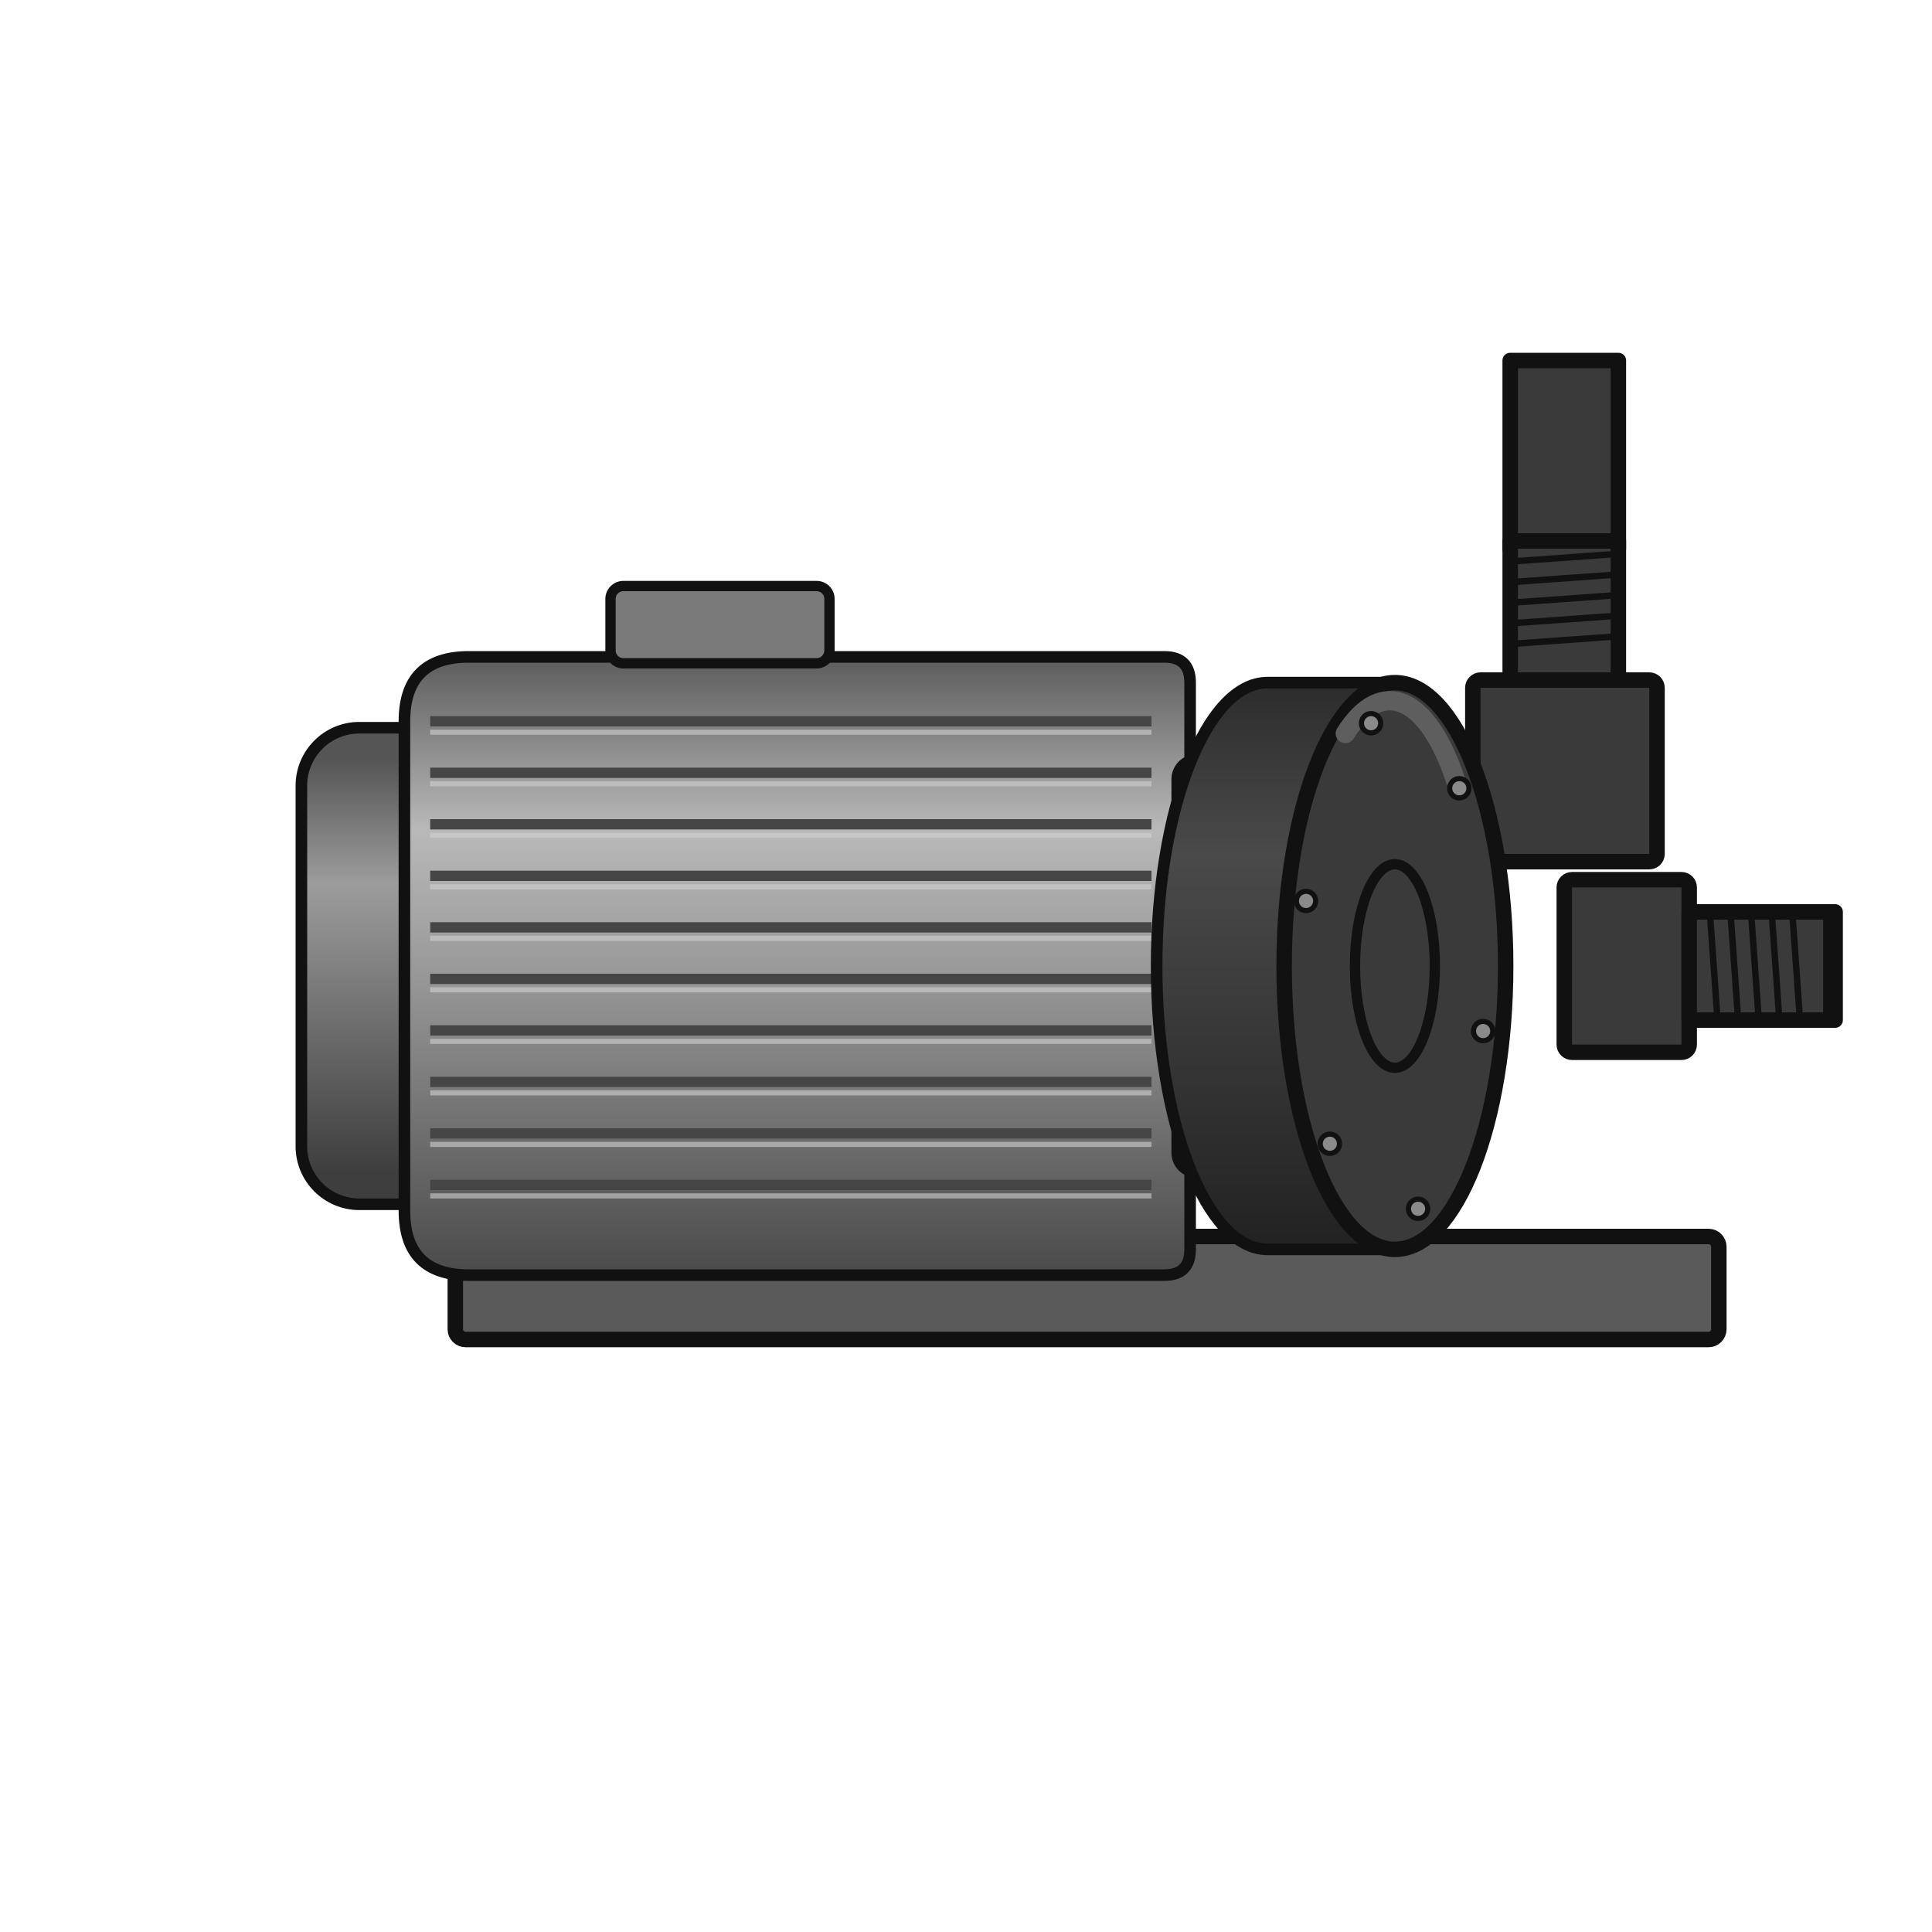
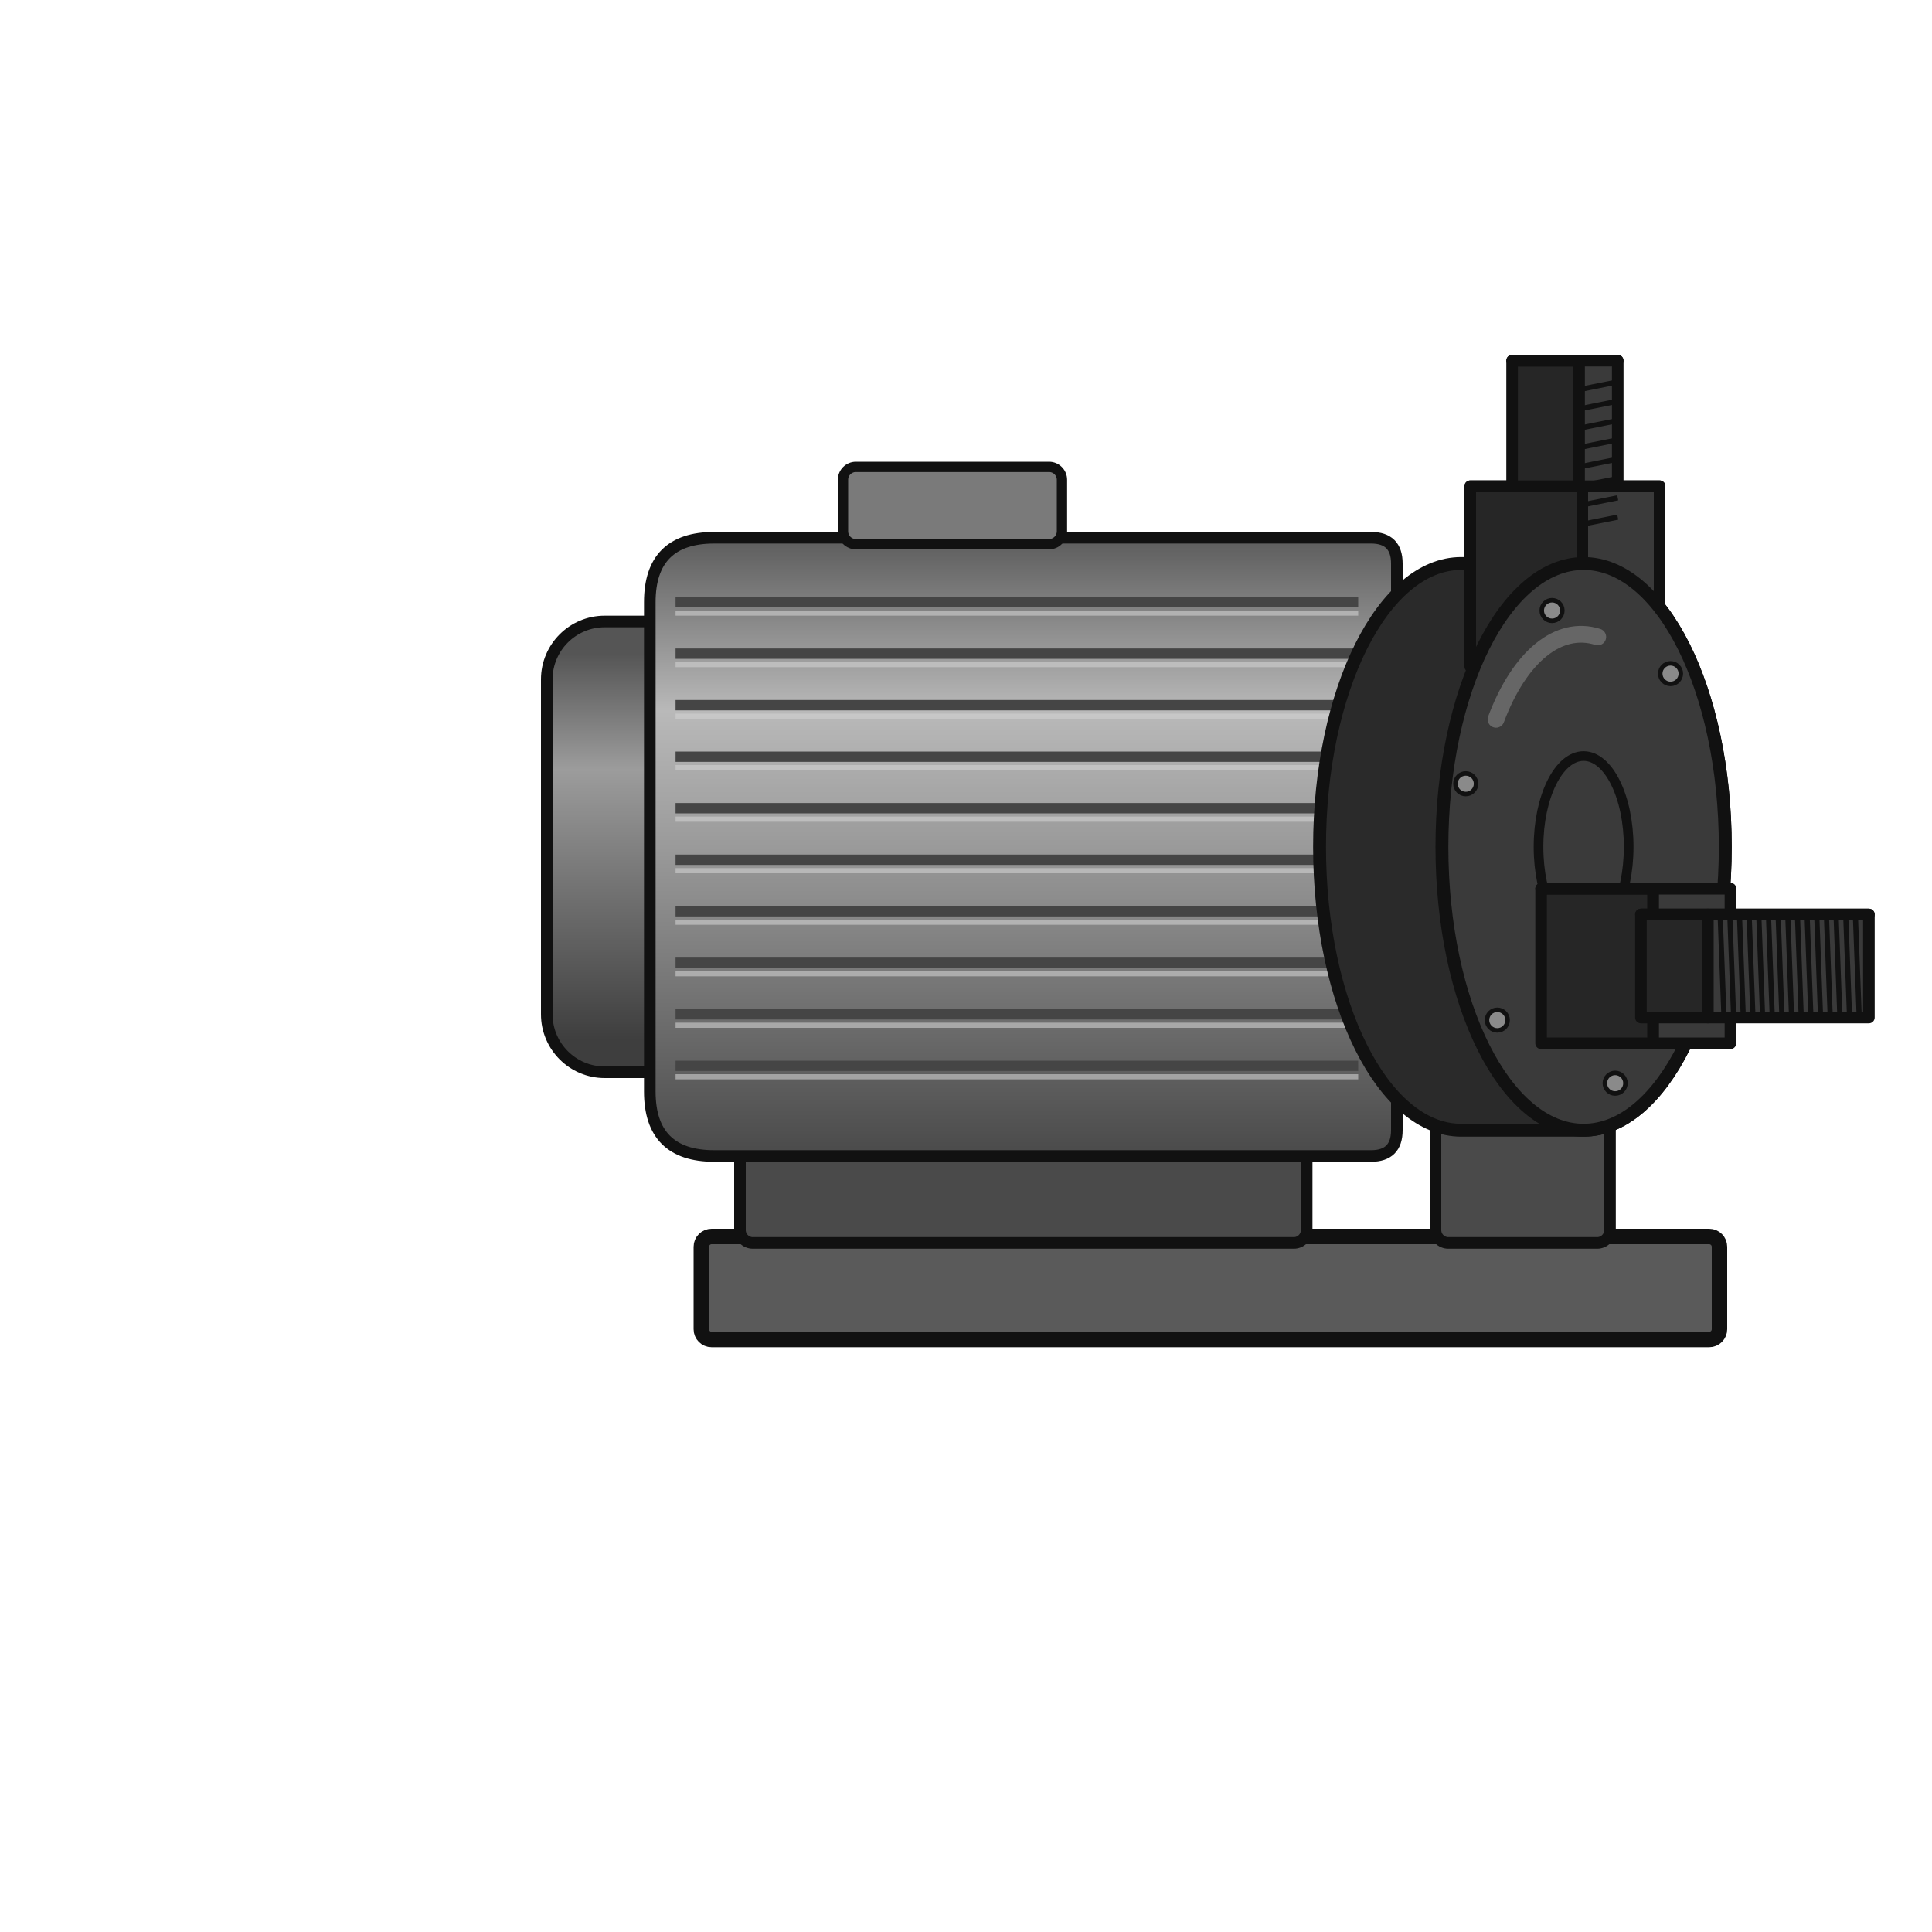
<svg xmlns="http://www.w3.org/2000/svg" viewBox="0 0 300 300" data-pump-standard="1">
  <defs>
-     <linearGradient id="mb" x1="0" y1="-48" x2="0" y2="48" gradientUnits="userSpaceOnUse">
+     <linearGradient id="mb" x1="0" y1="83.5" x2="0" y2="179.5" gradientUnits="userSpaceOnUse">
      <stop offset="0" stop-color="#5c5c5c" />
      <stop offset="0.28" stop-color="#b9b9b9" />
      <stop offset="0.5" stop-color="#9a9a9a" />
      <stop offset="1" stop-color="#4a4a4a" />
    </linearGradient>
-     <linearGradient id="mn" x1="0" y1="-32" x2="0" y2="32" gradientUnits="userSpaceOnUse">
+     <linearGradient id="mn" x1="0" y1="101.5" x2="0" y2="161.5" gradientUnits="userSpaceOnUse">
      <stop offset="0" stop-color="#555555" />
      <stop offset="0.3" stop-color="#9c9c9c" />
      <stop offset="1" stop-color="#3e3e3e" />
    </linearGradient>
-     <linearGradient id="hd" x1="0" y1="-44" x2="0" y2="44" gradientUnits="userSpaceOnUse">
-       <stop offset="0" stop-color="#2c2c2c" />
-       <stop offset="0.3" stop-color="#4a4a4a" />
-       <stop offset="1" stop-color="#222222" />
-     </linearGradient>
  </defs>
-   <g transform="translate(165.3 84) scale(2)">
-     <rect x="-47.3" y="54.0" width="98.1" height="8.0" rx="0.8" fill="#5a5a5a" stroke="#111111" stroke-width="1.2" />
+   <rect x="108.9" y="192" width="158.1" height="16" rx="1.6" fill="#5a5a5a" stroke="#111111" stroke-width="2.4" />
+   <rect x="114.9" y="173.5" width="88" height="19.5" rx="2" fill="#4a4a4a" stroke="#111111" stroke-width="1.8" />
+   <rect x="222.9" y="167.5" width="27.1" height="25.5" rx="2" fill="#4a4a4a" stroke="#111111" stroke-width="1.8" />
+   <g stroke-linejoin="round">
+     <rect x="84.9" y="96.5" width="24" height="70" rx="9" fill="url(#mn)" stroke="#111111" stroke-width="1.8" />
+     <path d="M100.9 93.5 Q100.9 83.5 110.9 83.5 H212.9 Q216.9 83.5 216.9 87.5 V175.5 Q216.9 179.5 212.9 179.5 H110.9 Q100.9 179.5 100.9 169.5 Z" fill="url(#mb)" stroke="#111111" stroke-width="1.8" />
+     <line x1="104.9" y1="93.5" x2="210.9" y2="93.5" stroke="#454545" stroke-width="1.6" />
+     <line x1="104.9" y1="95.2" x2="210.9" y2="95.2" stroke="#d0d0d0" stroke-width="0.8" stroke-opacity="0.6" />
+     <line x1="104.9" y1="101.5" x2="210.9" y2="101.5" stroke="#454545" stroke-width="1.6" />
+     <line x1="104.9" y1="103.2" x2="210.9" y2="103.2" stroke="#d0d0d0" stroke-width="0.8" stroke-opacity="0.6" />
+     <line x1="104.9" y1="109.5" x2="210.9" y2="109.5" stroke="#454545" stroke-width="1.6" />
+     <line x1="104.9" y1="111.2" x2="210.9" y2="111.2" stroke="#d0d0d0" stroke-width="0.8" stroke-opacity="0.6" />
+     <line x1="104.9" y1="117.5" x2="210.9" y2="117.5" stroke="#454545" stroke-width="1.6" />
+     <line x1="104.9" y1="119.2" x2="210.9" y2="119.2" stroke="#d0d0d0" stroke-width="0.8" stroke-opacity="0.6" />
+     <line x1="104.9" y1="125.5" x2="210.9" y2="125.5" stroke="#454545" stroke-width="1.6" />
+     <line x1="104.9" y1="127.2" x2="210.9" y2="127.2" stroke="#d0d0d0" stroke-width="0.8" stroke-opacity="0.6" />
+     <line x1="104.9" y1="133.5" x2="210.9" y2="133.5" stroke="#454545" stroke-width="1.6" />
+     <line x1="104.9" y1="135.2" x2="210.9" y2="135.2" stroke="#d0d0d0" stroke-width="0.8" stroke-opacity="0.6" />
+     <line x1="104.9" y1="141.5" x2="210.9" y2="141.5" stroke="#454545" stroke-width="1.6" />
+     <line x1="104.9" y1="143.2" x2="210.9" y2="143.2" stroke="#d0d0d0" stroke-width="0.8" stroke-opacity="0.6" />
+     <line x1="104.9" y1="149.5" x2="210.9" y2="149.5" stroke="#454545" stroke-width="1.6" />
+     <line x1="104.9" y1="151.2" x2="210.9" y2="151.2" stroke="#d0d0d0" stroke-width="0.8" stroke-opacity="0.6" />
+     <line x1="104.9" y1="157.5" x2="210.9" y2="157.5" stroke="#454545" stroke-width="1.6" />
+     <line x1="104.9" y1="159.2" x2="210.9" y2="159.2" stroke="#d0d0d0" stroke-width="0.8" stroke-opacity="0.6" />
+     <line x1="104.9" y1="165.5" x2="210.9" y2="165.5" stroke="#454545" stroke-width="1.6" />
+     <line x1="104.9" y1="167.2" x2="210.9" y2="167.2" stroke="#d0d0d0" stroke-width="0.8" stroke-opacity="0.6" />
+     <rect x="130.9" y="72.5" width="34" height="12" rx="2" fill="#7a7a7a" stroke="#111111" stroke-width="1.6" />
+     <rect x="214.9" y="101.5" width="16" height="60" rx="3" fill="url(#mn)" stroke="#111111" stroke-width="1.8" />
  </g>
-   <g transform="translate(216.6 150) rotate(0)" stroke-linejoin="round">
-     <rect x="-169.8" y="-37" width="24" height="74" rx="9" fill="url(#mn)" stroke="#111111" stroke-width="1.8" />
-     <path d="M-153.8 -38 Q-153.8 -48 -143.8 -48 H-35.8 Q-31.8 -48 -31.8 -44 V44 Q-31.8 48 -35.8 48 H-143.8 Q-153.8 48 -153.8 38 Z" fill="url(#mb)" stroke="#111111" stroke-width="1.8" />
-     <line x1="-149.8" y1="-38" x2="-37.8" y2="-38" stroke="#454545" stroke-width="1.6" />
-     <line x1="-149.8" y1="-36.3" x2="-37.8" y2="-36.3" stroke="#d0d0d0" stroke-width="0.8" stroke-opacity="0.6" />
-     <line x1="-149.8" y1="-30" x2="-37.8" y2="-30" stroke="#454545" stroke-width="1.6" />
-     <line x1="-149.8" y1="-28.3" x2="-37.8" y2="-28.3" stroke="#d0d0d0" stroke-width="0.8" stroke-opacity="0.6" />
-     <line x1="-149.8" y1="-22" x2="-37.8" y2="-22" stroke="#454545" stroke-width="1.6" />
-     <line x1="-149.8" y1="-20.3" x2="-37.8" y2="-20.3" stroke="#d0d0d0" stroke-width="0.8" stroke-opacity="0.6" />
-     <line x1="-149.8" y1="-14" x2="-37.8" y2="-14" stroke="#454545" stroke-width="1.6" />
-     <line x1="-149.8" y1="-12.3" x2="-37.8" y2="-12.3" stroke="#d0d0d0" stroke-width="0.8" stroke-opacity="0.6" />
-     <line x1="-149.8" y1="-6" x2="-37.8" y2="-6" stroke="#454545" stroke-width="1.6" />
-     <line x1="-149.8" y1="-4.3" x2="-37.8" y2="-4.3" stroke="#d0d0d0" stroke-width="0.8" stroke-opacity="0.6" />
-     <line x1="-149.8" y1="2" x2="-37.8" y2="2" stroke="#454545" stroke-width="1.6" />
-     <line x1="-149.8" y1="3.7" x2="-37.8" y2="3.7" stroke="#d0d0d0" stroke-width="0.8" stroke-opacity="0.6" />
-     <line x1="-149.8" y1="10" x2="-37.8" y2="10" stroke="#454545" stroke-width="1.6" />
-     <line x1="-149.8" y1="11.7" x2="-37.8" y2="11.7" stroke="#d0d0d0" stroke-width="0.8" stroke-opacity="0.6" />
-     <line x1="-149.8" y1="18" x2="-37.8" y2="18" stroke="#454545" stroke-width="1.6" />
-     <line x1="-149.8" y1="19.7" x2="-37.8" y2="19.7" stroke="#d0d0d0" stroke-width="0.8" stroke-opacity="0.6" />
-     <line x1="-149.8" y1="26" x2="-37.8" y2="26" stroke="#454545" stroke-width="1.6" />
-     <line x1="-149.8" y1="27.7" x2="-37.8" y2="27.7" stroke="#d0d0d0" stroke-width="0.8" stroke-opacity="0.6" />
-     <line x1="-149.8" y1="34" x2="-37.8" y2="34" stroke="#454545" stroke-width="1.6" />
-     <line x1="-149.8" y1="35.7" x2="-37.8" y2="35.7" stroke="#d0d0d0" stroke-width="0.8" stroke-opacity="0.6" />
-     <rect x="-121.8" y="-59" width="34" height="12" rx="2" fill="#7a7a7a" stroke="#111111" stroke-width="1.6" />
-     <rect x="-33.8" y="-32" width="30" height="64" rx="3" fill="url(#mn)" stroke="#111111" stroke-width="1.8" />
-   </g>
-   <g transform="translate(216.6 150) rotate(0)" stroke-linejoin="round">
-     <path d="M-19.8 -44 H0 A17.2 44 0 0 1 0 44 H-19.8 A17.2 44 0 0 1 -19.8 -44 Z" fill="url(#hd)" stroke="#111111" stroke-width="1.8" />
-   </g>
-   <g transform="translate(165.3 84) scale(2)" stroke-linejoin="round">
-     <rect x="31.7" y="10.8" width="14.3" height="14.1" rx="0.6" fill="#3a3a3a" stroke="#111111" stroke-width="1.2" />
-     <rect x="38.8" y="26.3" width="9.7" height="13.4" rx="0.6" fill="#3a3a3a" stroke="#111111" stroke-width="1.2" />
-   </g>
-   <g transform="translate(216.6 150) rotate(0)">
-     <ellipse cx="0" cy="0" rx="17.2" ry="44" fill="#3a3a3a" stroke="#111111" stroke-width="2.4" />
-     <path d="M-7.7 -36.1 A13.8 37.8 0 0 1 9.5 -28.6" fill="none" stroke="#5e5e5e" stroke-width="3" stroke-linecap="round" />
-     <ellipse cx="0" cy="0" rx="6.2" ry="15.8" fill="#3a3a3a" stroke="#111111" stroke-width="1.6" />
-   </g>
-   <circle cx="230.3" cy="160.1" r="1.5" fill="#8a8a8a" stroke="#111111" stroke-width="0.8" />
-   <circle cx="220.2" cy="187.7" r="1.5" fill="#8a8a8a" stroke="#111111" stroke-width="0.8" />
-   <circle cx="206.5" cy="177.6" r="1.5" fill="#8a8a8a" stroke="#111111" stroke-width="0.8" />
-   <circle cx="202.8" cy="139.9" r="1.5" fill="#8a8a8a" stroke="#111111" stroke-width="0.8" />
-   <circle cx="212.9" cy="112.3" r="1.5" fill="#8a8a8a" stroke="#111111" stroke-width="0.8" />
-   <circle cx="226.6" cy="122.4" r="1.5" fill="#8a8a8a" stroke="#111111" stroke-width="0.8" />
-   <g transform="translate(165.3 84) scale(2)" stroke-linejoin="round">
-     <rect x="58.9" y="28.8" width="0.93" height="8.4" fill="#3a3a3a" stroke="#111111" stroke-width="1.2" />
-     <rect x="34.6" y="-14.01" width="8.4" height="14.61" fill="#3a3a3a" stroke="#111111" stroke-width="1.2" />
-     <rect x="48.5" y="28.8" width="11.0" height="8.4" rx="0.0" fill="#3a3a3a" stroke="#111111" stroke-width="1.2" />
-     <path d="M50.1 28.8 L50.7 37.2" stroke="#111111" stroke-width="0.5" />
-     <path d="M51.7 28.8 L52.3 37.2" stroke="#111111" stroke-width="0.5" />
-     <path d="M53.3 28.8 L53.9 37.2" stroke="#111111" stroke-width="0.5" />
-     <path d="M54.9 28.8 L55.5 37.2" stroke="#111111" stroke-width="0.5" />
-     <path d="M56.5 28.8 L57.1 37.2" stroke="#111111" stroke-width="0.5" />
-     <rect x="34.6" y="0.0" width="8.4" height="10.8" rx="0.0" fill="#3a3a3a" stroke="#111111" stroke-width="1.2" />
-     <path d="M34.6 1.6 L43.0 1.0" stroke="#111111" stroke-width="0.5" />
-     <path d="M34.6 3.2 L43.0 2.6" stroke="#111111" stroke-width="0.5" />
-     <path d="M34.6 4.8 L43.0 4.2" stroke="#111111" stroke-width="0.5" />
-     <path d="M34.6 6.4 L43.0 5.8" stroke="#111111" stroke-width="0.5" />
-     <path d="M34.6 8.0 L43.0 7.4" stroke="#111111" stroke-width="0.5" />
-   </g>
+   <path d="M226.9 87.5 L245.9 87.5 A22 44 0 0 1 245.9 175.5 L226.9 175.5 A22 44 0 0 1 226.9 87.5 Z" fill="#2a2a2a" stroke="#111111" stroke-width="2" />
+   <polygon points="245.7,75.5 228.3,75.5 228.3,103.5 245.7,103.5" fill="#262626" stroke="#111111" stroke-width="1.8" stroke-linejoin="round" />
+   <polygon points="228.3,75.5 240.3,75.5 257.7,75.5 245.7,75.5" fill="#4a4a4a" stroke="#111111" stroke-width="1.8" stroke-linejoin="round" />
+   <polygon points="245.7,75.5 257.7,75.5 257.7,103.5 245.7,103.5" fill="#3a3a3a" stroke="#111111" stroke-width="1.8" stroke-linejoin="round" />
+   <polygon points="245.2,56 234.8,56 234.8,75.5 245.2,75.5" fill="#262626" stroke="#111111" stroke-width="1.8" stroke-linejoin="round" />
+   <polygon points="234.8,56 240.8,56 251.2,56 245.2,56" fill="#4a4a4a" stroke="#111111" stroke-width="1.8" stroke-linejoin="round" />
+   <polygon points="245.2,56 251.2,56 251.2,75.5 245.2,75.5" fill="#3a3a3a" stroke="#111111" stroke-width="1.8" stroke-linejoin="round" />
+   <line x1="245.2" y1="60.5" x2="251.2" y2="59.3" stroke="#111111" stroke-width="0.8" />
+   <line x1="245.2" y1="63.5" x2="251.2" y2="62.3" stroke="#111111" stroke-width="0.8" />
+   <line x1="245.2" y1="66.5" x2="251.2" y2="65.3" stroke="#111111" stroke-width="0.8" />
+   <line x1="245.2" y1="69.5" x2="251.2" y2="68.3" stroke="#111111" stroke-width="0.8" />
+   <line x1="245.2" y1="72.5" x2="251.2" y2="71.3" stroke="#111111" stroke-width="0.8" />
+   <line x1="245.2" y1="75.5" x2="251.2" y2="74.3" stroke="#111111" stroke-width="0.8" />
+   <line x1="245.2" y1="78.5" x2="251.2" y2="77.3" stroke="#111111" stroke-width="0.8" />
+   <line x1="245.2" y1="81.5" x2="251.2" y2="80.3" stroke="#111111" stroke-width="0.8" />
+   <ellipse cx="245.9" cy="131.5" rx="22" ry="44" fill="#3a3a3a" stroke="#111111" stroke-width="2" />
+   <path d="M232.3 111.7 A16.5 33 0 0 1 248.1 98.9" fill="none" stroke="#666666" stroke-width="2.6" stroke-linecap="round" />
+   <ellipse cx="245.9" cy="131.5" rx="7" ry="14.1" fill="#3a3a3a" stroke="#111111" stroke-width="1.5" />
+   <circle cx="264.3" cy="141.3" r="1.6" fill="#8a8a8a" stroke="#111111" stroke-width="0.7" />
+   <circle cx="250.8" cy="168.2" r="1.6" fill="#8a8a8a" stroke="#111111" stroke-width="0.7" />
+   <circle cx="232.5" cy="158.4" r="1.6" fill="#8a8a8a" stroke="#111111" stroke-width="0.7" />
+   <circle cx="227.6" cy="121.7" r="1.6" fill="#8a8a8a" stroke="#111111" stroke-width="0.7" />
+   <circle cx="241" cy="94.8" r="1.6" fill="#8a8a8a" stroke="#111111" stroke-width="0.7" />
+   <circle cx="259.4" cy="104.6" r="1.6" fill="#8a8a8a" stroke="#111111" stroke-width="0.7" />
+   <polygon points="256.7,138 239.3,138 239.3,162 256.7,162" fill="#262626" stroke="#111111" stroke-width="1.8" stroke-linejoin="round" />
+   <polygon points="239.3,138 251.3,138 268.7,138 256.7,138" fill="#4a4a4a" stroke="#111111" stroke-width="1.8" stroke-linejoin="round" />
+   <polygon points="256.7,138 268.7,138 268.7,162 256.7,162" fill="#3a3a3a" stroke="#111111" stroke-width="1.8" stroke-linejoin="round" />
+   <polygon points="265.2,142 254.8,142 254.8,158 265.2,158" fill="#262626" stroke="#111111" stroke-width="1.8" stroke-linejoin="round" />
+   <polygon points="254.8,142 279.8,142 290.2,142 265.2,142" fill="#4a4a4a" stroke="#111111" stroke-width="1.8" stroke-linejoin="round" />
+   <polygon points="265.2,142 290.2,142 290.2,158 265.2,158" fill="#3a3a3a" stroke="#111111" stroke-width="1.8" stroke-linejoin="round" />
+   <line x1="267.1" y1="142" x2="267.7" y2="158" stroke="#111111" stroke-width="0.8" />
+   <line x1="268.6" y1="142" x2="269.2" y2="158" stroke="#111111" stroke-width="0.8" />
+   <line x1="270.1" y1="142" x2="270.7" y2="158" stroke="#111111" stroke-width="0.8" />
+   <line x1="271.6" y1="142" x2="272.2" y2="158" stroke="#111111" stroke-width="0.8" />
+   <line x1="273.1" y1="142" x2="273.7" y2="158" stroke="#111111" stroke-width="0.8" />
+   <line x1="274.6" y1="142" x2="275.2" y2="158" stroke="#111111" stroke-width="0.8" />
+   <line x1="276.1" y1="142" x2="276.7" y2="158" stroke="#111111" stroke-width="0.8" />
+   <line x1="277.6" y1="142" x2="278.2" y2="158" stroke="#111111" stroke-width="0.8" />
+   <line x1="279.1" y1="142" x2="279.7" y2="158" stroke="#111111" stroke-width="0.8" />
+   <line x1="280.6" y1="142" x2="281.2" y2="158" stroke="#111111" stroke-width="0.8" />
+   <line x1="282.1" y1="142" x2="282.7" y2="158" stroke="#111111" stroke-width="0.8" />
+   <line x1="283.6" y1="142" x2="284.2" y2="158" stroke="#111111" stroke-width="0.8" />
+   <line x1="285.1" y1="142" x2="285.7" y2="158" stroke="#111111" stroke-width="0.8" />
+   <line x1="286.6" y1="142" x2="287.2" y2="158" stroke="#111111" stroke-width="0.8" />
+   <line x1="288.1" y1="142" x2="288.7" y2="158" stroke="#111111" stroke-width="0.8" />
</svg>
